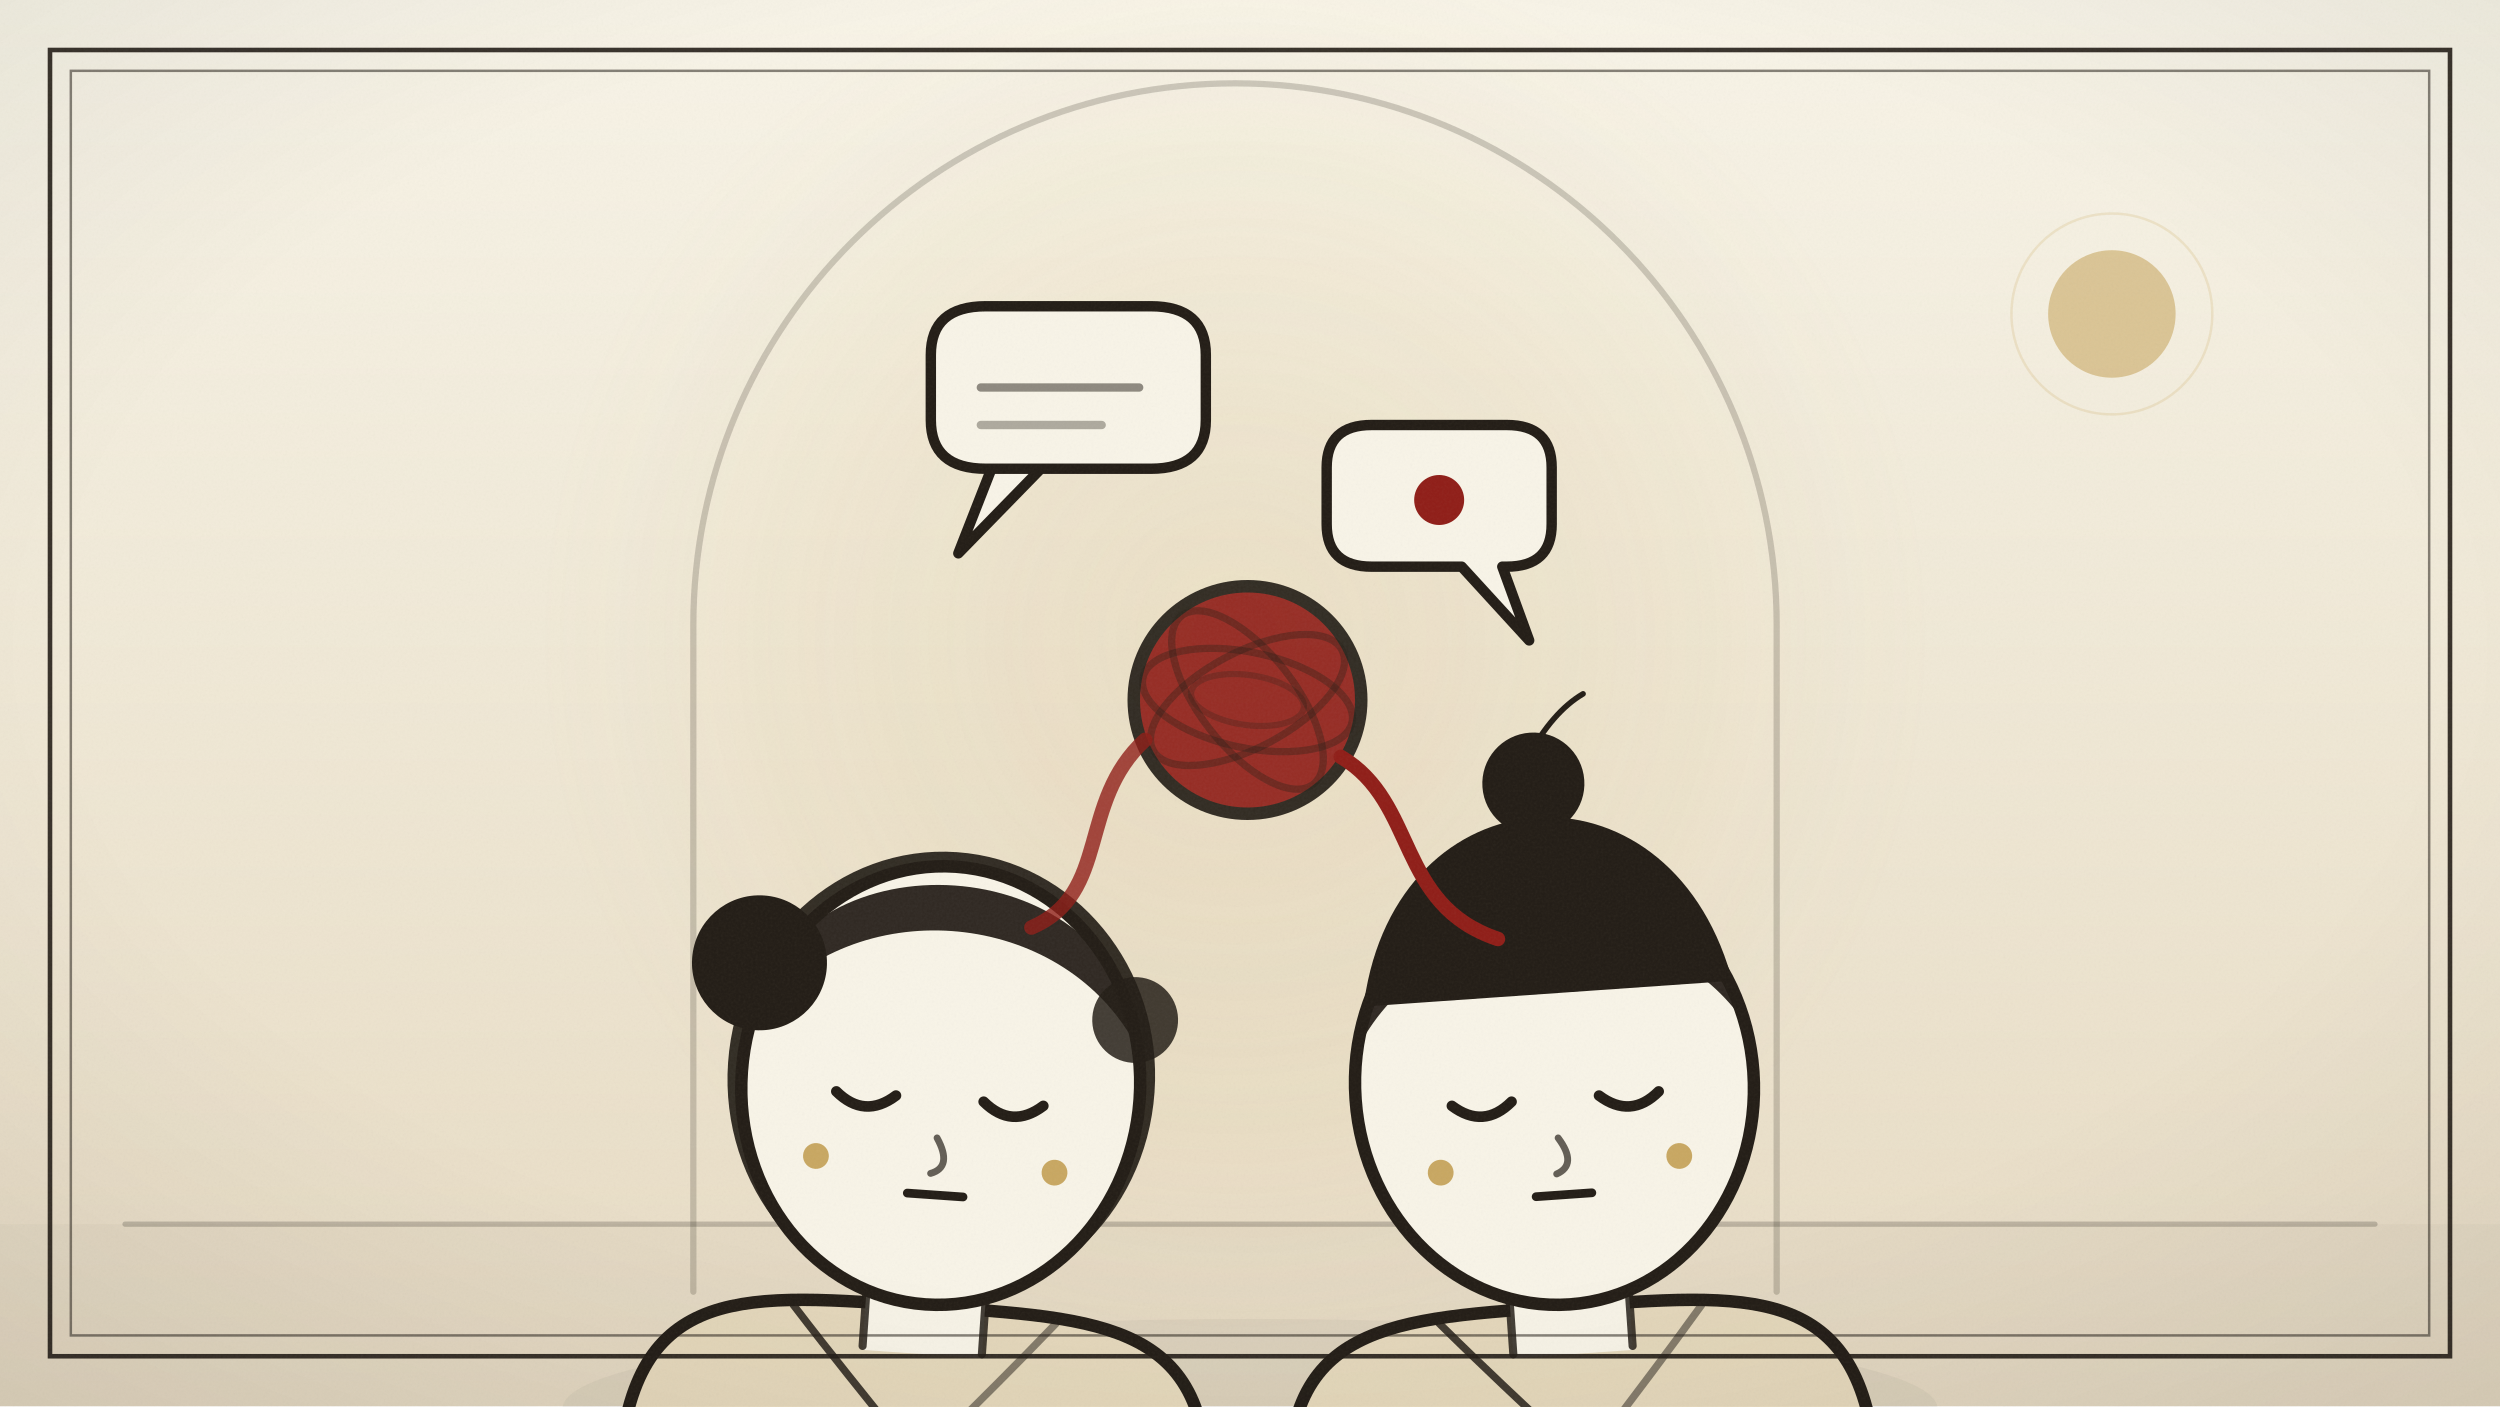
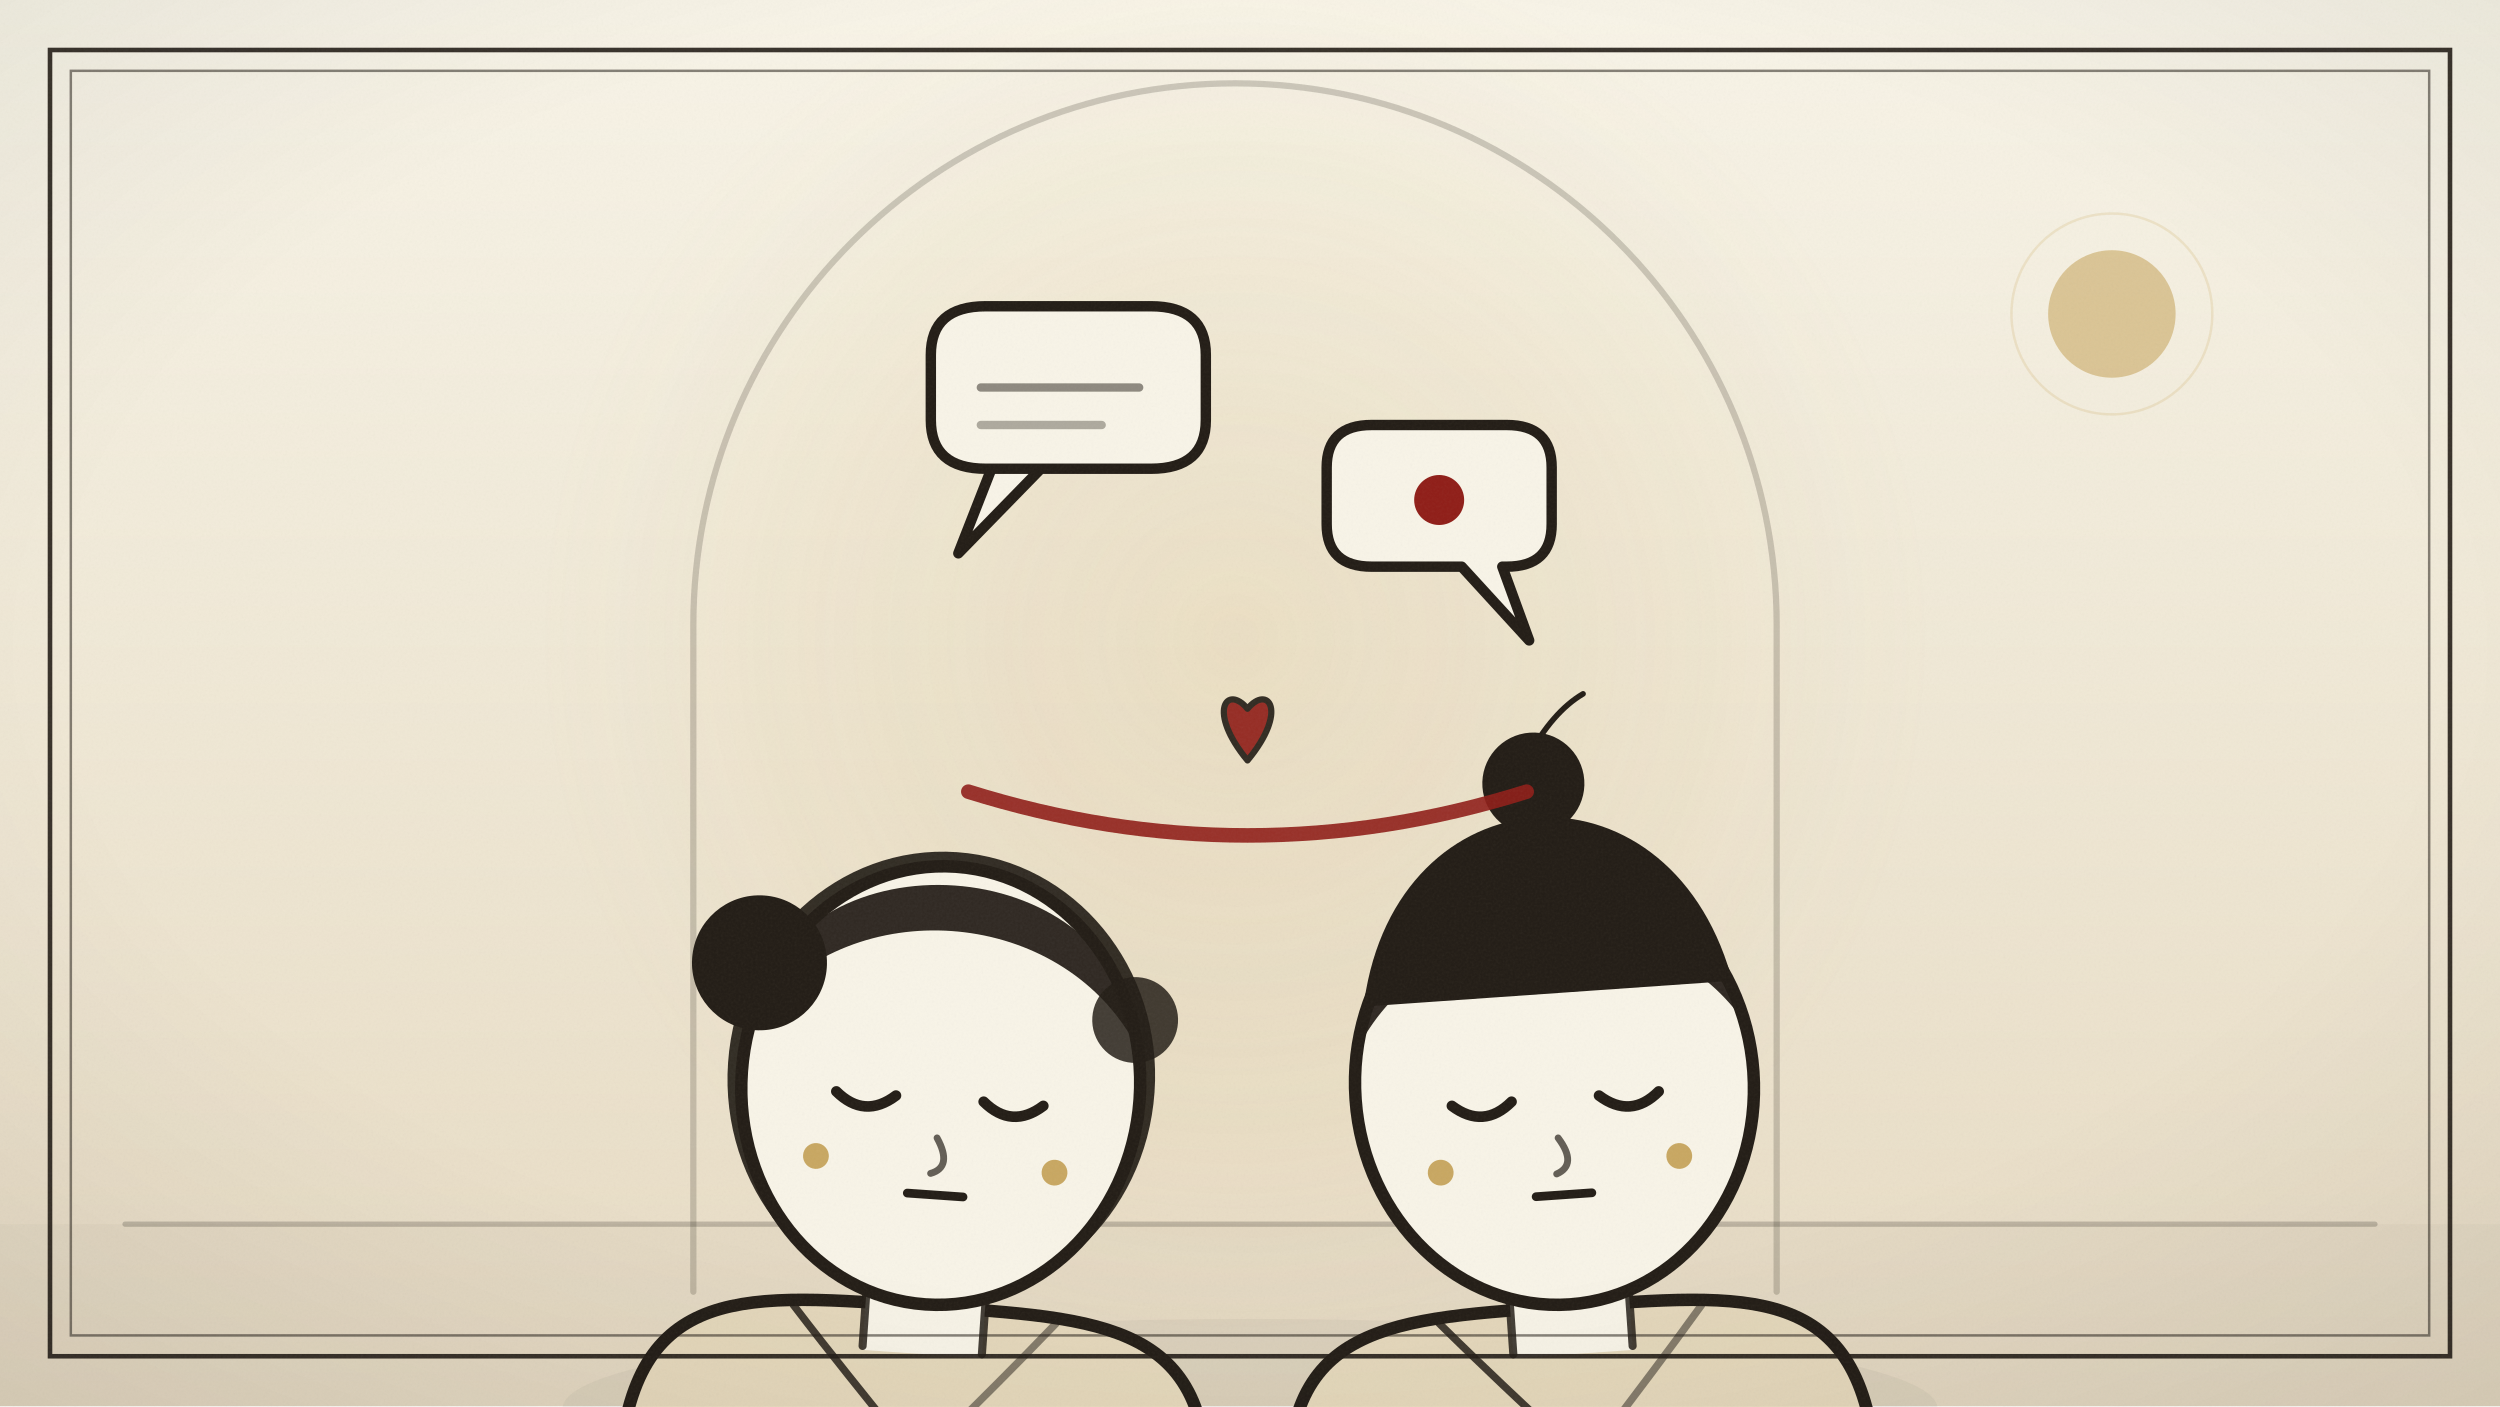
<svg xmlns="http://www.w3.org/2000/svg" viewBox="0 0 1200 675" width="1200" height="675" role="img" aria-label="정운타임즈 일러스트 · duo">
  <defs>
    <linearGradient id="paper89431" x1="0" y1="0" x2="0" y2="1">
      <stop offset="0" stop-color="#f8f4e7" />
      <stop offset="1" stop-color="#e7dbc3" />
    </linearGradient>
    <radialGradient id="wash89431" cx="0.5" cy="0.5" r="0.5">
      <stop offset="0" stop-color="#c09a4a" stop-opacity="0.16" />
      <stop offset="0.62" stop-color="#c09a4a" stop-opacity="0.07" />
      <stop offset="1" stop-color="#c09a4a" stop-opacity="0" />
    </radialGradient>
    <linearGradient id="fade89431" x1="0" y1="0" x2="0" y2="1">
      <stop offset="0" stop-color="#e7dbc3" stop-opacity="0" />
      <stop offset="1" stop-color="#221c15" stop-opacity="0.10" />
    </linearGradient>
    <radialGradient id="vig89431" cx="0.5" cy="0.46" r="0.78">
      <stop offset="0.6" stop-color="#000" stop-opacity="0" />
      <stop offset="1" stop-color="#000" stop-opacity="0.08" />
    </radialGradient>
    <filter id="grain89431" x="0" y="0" width="100%" height="100%">
      <feTurbulence type="fractalNoise" baseFrequency="0.85" numOctaves="2" stitchTiles="stitch" />
      <feColorMatrix type="saturate" values="0" />
    </filter>
  </defs>
  <rect width="1200" height="675" fill="url(#paper89431)" />
  <circle cx="592.8" cy="305.9" r="337.9" fill="url(#wash89431)" opacity="0.85" />
  <path d="M 332.8 620 L 332.8 300 A 260 260 0 0 1 852.8 300 L 852.8 620" fill="none" stroke="#221c15" stroke-width="3" stroke-linecap="round" stroke-linejoin="round" opacity="0.2" />
  <line x1="60.0" y1="587.6" x2="1140.0" y2="587.6" stroke="#221c15" stroke-width="2.5" stroke-linecap="round" opacity="0.22" />
  <rect x="0.0" y="587.6" width="1200.0" height="87.4" rx="0.0" fill="#221c15" stroke="ink" stroke-width="6" opacity="0.03" />
  <circle cx="1013.7" cy="150.7" r="30.1" fill="#c09a4a" stroke="#c09a4a" stroke-width="1" opacity="0.5" />
  <circle cx="1013.7" cy="150.7" r="48.2" fill="none" stroke="#c09a4a" stroke-width="1.2" opacity="0.18" />
  <ellipse cx="600.0" cy="676.0" rx="330.0" ry="42.9" fill="#221c15" stroke="none" stroke-width="0" opacity="0.045" />
  <g transform="rotate(4.0 438.2 712.0)">
    <ellipse cx="438.2" cy="516.7" rx="100.5" ry="106.3" fill="#221c15" stroke="#221c15" stroke-width="4.2" opacity="0.92" />
    <path d="M 297.0 716.0 C 297.0 623.9 352.1 626.8 438.2 626.8 C 524.4 626.8 579.4 623.9 579.4 716.0 Z" fill="#e4d7ba" stroke="#221c15" stroke-width="6" stroke-linecap="round" stroke-linejoin="round" />
    <path d="M 375.0 630.6 C 417.2 678.5 442.0 701.5 445.9 712.0" fill="none" stroke="#221c15" stroke-width="3.6" stroke-linecap="round" stroke-linejoin="round" opacity="0.85" />
    <path d="M 501.4 630.6 C 463.1 676.6 438.2 701.5 434.4 712.0" fill="none" stroke="#221c15" stroke-width="3.6" stroke-linecap="round" stroke-linejoin="round" opacity="0.5" />
    <rect x="409.5" y="609.6" width="57.4" height="40.2" rx="0.0" fill="#f8f4e7" stroke="none" stroke-width="0" />
    <line x1="409.5" y1="611.5" x2="409.5" y2="647.9" stroke="#221c15" stroke-width="3.9" stroke-linecap="round" opacity="0.85" />
    <line x1="466.9" y1="611.5" x2="466.9" y2="647.9" stroke="#221c15" stroke-width="3.9" stroke-linecap="round" opacity="0.85" />
    <ellipse cx="438.2" cy="520.6" rx="95.7" ry="105.3" fill="#f8f4e7" stroke="#221c15" stroke-width="6" />
    <path d="M 348.2 489.0 C 367.4 404.8 509.0 404.8 528.2 489.0 C 486.1 430.0 390.4 430.0 348.2 489.0 Z" fill="#221c15" stroke="#221c15" stroke-width="3.0" stroke-linecap="round" stroke-linejoin="round" opacity="0.94" />
    <path d="M 388.4 526.9 q 14.4 12.4 28.7 0" fill="none" stroke="#221c15" stroke-width="5.1" stroke-linecap="round" stroke-linejoin="round" />
    <path d="M 459.3 526.9 q 14.4 12.4 28.7 0" fill="none" stroke="#221c15" stroke-width="5.1" stroke-linecap="round" stroke-linejoin="round" />
    <path d="M 438.2 545.8 q 8.6 13.4 -1.9 17.2" fill="none" stroke="#221c15" stroke-width="3.3" stroke-linecap="round" stroke-linejoin="round" opacity="0.7" />
    <line x1="425.8" y1="573.2" x2="452.6" y2="573.2" stroke="#221c15" stroke-width="4.2" stroke-linecap="round" />
    <circle cx="380.8" cy="558.5" r="5.7" fill="#c09a4a" stroke="#c09a4a" stroke-width="1" opacity="0.85" />
    <circle cx="495.6" cy="558.5" r="5.7" fill="#c09a4a" stroke="#c09a4a" stroke-width="1" opacity="0.85" />
    <circle cx="347.3" cy="467.9" r="30.6" fill="#221c15" stroke="#221c15" stroke-width="3.6" />
    <circle cx="529.1" cy="482.7" r="19.1" fill="#221c15" stroke="#221c15" stroke-width="3.0" opacity="0.85" />
  </g>
  <g transform="rotate(-4.0 759.5 712.0)">
    <path d="M 618.3 716.0 C 618.3 623.9 673.3 626.8 759.5 626.8 C 845.6 626.8 900.7 623.9 900.7 716.0 Z" fill="#e4d7ba" stroke="#221c15" stroke-width="6" stroke-linecap="round" stroke-linejoin="round" />
    <path d="M 696.3 630.6 C 738.4 678.5 763.3 701.5 767.1 712.0" fill="none" stroke="#221c15" stroke-width="3.6" stroke-linecap="round" stroke-linejoin="round" opacity="0.85" />
    <path d="M 822.6 630.6 C 784.4 676.6 759.5 701.5 755.7 712.0" fill="none" stroke="#221c15" stroke-width="3.6" stroke-linecap="round" stroke-linejoin="round" opacity="0.5" />
    <rect x="730.8" y="609.6" width="57.4" height="40.2" rx="0.0" fill="#f8f4e7" stroke="none" stroke-width="0" />
    <line x1="730.8" y1="611.5" x2="730.8" y2="647.9" stroke="#221c15" stroke-width="3.9" stroke-linecap="round" opacity="0.85" />
    <line x1="788.2" y1="611.5" x2="788.2" y2="647.9" stroke="#221c15" stroke-width="3.9" stroke-linecap="round" opacity="0.85" />
    <ellipse cx="759.5" cy="520.6" rx="95.7" ry="105.3" fill="#f8f4e7" stroke="#221c15" stroke-width="6" />
    <path d="M 669.5 489.0 C 688.7 404.8 830.3 404.8 849.4 489.0 C 807.3 430.0 711.6 430.0 669.5 489.0 Z" fill="#221c15" stroke="#221c15" stroke-width="3.0" stroke-linecap="round" stroke-linejoin="round" opacity="0.94" />
    <path d="M 709.7 526.9 q 14.4 12.4 28.7 0" fill="none" stroke="#221c15" stroke-width="5.1" stroke-linecap="round" stroke-linejoin="round" />
    <path d="M 780.5 526.9 q 14.4 12.4 28.7 0" fill="none" stroke="#221c15" stroke-width="5.1" stroke-linecap="round" stroke-linejoin="round" />
    <path d="M 759.5 545.8 q 8.6 13.4 -1.9 17.2" fill="none" stroke="#221c15" stroke-width="3.3" stroke-linecap="round" stroke-linejoin="round" opacity="0.7" />
    <line x1="747.0" y1="573.2" x2="773.8" y2="573.2" stroke="#221c15" stroke-width="4.2" stroke-linecap="round" />
    <circle cx="702.1" cy="558.5" r="5.7" fill="#c09a4a" stroke="#c09a4a" stroke-width="1" opacity="0.85" />
    <circle cx="816.9" cy="558.5" r="5.7" fill="#c09a4a" stroke="#c09a4a" stroke-width="1" opacity="0.85" />
    <path d="M 673.3 474.3 C 696.3 366.9 822.6 366.9 845.6 474.3 Z" fill="#221c15" stroke="#221c15" stroke-width="4.2" stroke-linecap="round" stroke-linejoin="round" />
    <rect x="744.2" y="390.0" width="30.6" height="19.1" rx="0.0" fill="#221c15" stroke="#221c15" stroke-width="2.4" />
    <circle cx="759.5" cy="375.3" r="23.0" fill="#221c15" stroke="#221c15" stroke-width="3.0" />
    <path d="M 757.6 362.7 q 13.4 -21.1 28.7 -28.7" fill="none" stroke="#221c15" stroke-width="2.7" stroke-linecap="round" stroke-linejoin="round" />
  </g>
-   <circle cx="598.8" cy="336.0" r="54.6" fill="#8f1d17" stroke="#221c15" stroke-width="6" opacity="0.92" />
-   <ellipse cx="598.8" cy="336.0" rx="51.3" ry="22.9" fill="none" stroke="#221c15" stroke-width="3.5" opacity="0.35" transform="rotate(-28 598.8 336.0)" />
-   <ellipse cx="598.8" cy="336.0" rx="51.3" ry="22.9" fill="none" stroke="#221c15" stroke-width="3.5" opacity="0.35" transform="rotate(12 598.8 336.0)" />
-   <ellipse cx="598.8" cy="336.0" rx="51.3" ry="22.9" fill="none" stroke="#221c15" stroke-width="3.5" opacity="0.35" transform="rotate(52 598.8 336.0)" />
-   <ellipse cx="598.8" cy="336.0" rx="27.3" ry="12.0" fill="none" stroke="#221c15" stroke-width="3" opacity="0.25" transform="rotate(8 598.8 336.0)" />
-   <path d="M 643.6 363.3 C 680.7 385.1 669.8 434.3 719.0 450.7" fill="none" stroke="#8f1d17" stroke-width="7" stroke-linecap="round" stroke-linejoin="round" />
-   <path d="M 549.7 355.1 C 516.9 385.1 533.3 428.8 495.1 445.2" fill="none" stroke="#8f1d17" stroke-width="7" stroke-linecap="round" stroke-linejoin="round" opacity="0.8" />
+   <path d="M 464.8 380.0 Q 598.8 422.0 732.8 380.0" fill="none" stroke="#8f1d17" stroke-width="7" stroke-linecap="round" stroke-linejoin="round" opacity="0.9" />
+   <path d="M 598.8 365.0 C 579.1 341.2 589.0 328.3 598.8 340.2 C 608.7 328.3 618.6 341.2 598.8 365.0 Z" fill="#8f1d17" stroke="#221c15" stroke-width="3" stroke-linecap="round" stroke-linejoin="round" opacity="0.92" />
  <path d="M 473.2 147.0 L 552.4 147.0 Q 578.8 147.0 578.8 170.4 L 578.8 201.6 Q 578.8 225.0 552.4 225.0 L 475.9 225.0 L 460.0 265.6 L 499.6 225.0 L 473.2 225.0 Q 446.8 225.0 446.8 201.6 L 446.8 170.4 Q 446.8 147.0 473.2 147.0 Z" fill="#f8f4e7" stroke="#221c15" stroke-width="5" stroke-linecap="round" stroke-linejoin="round" />
  <line x1="470.8" y1="186.0" x2="546.8" y2="186.0" stroke="#221c15" stroke-width="4" stroke-linecap="round" opacity="0.5" />
  <line x1="470.8" y1="204.0" x2="528.8" y2="204.0" stroke="#221c15" stroke-width="4" stroke-linecap="round" opacity="0.35" />
  <path d="M 658.4 204.0 L 723.2 204.0 Q 744.8 204.0 744.8 224.4 L 744.8 251.6 Q 744.8 272.0 723.2 272.0 L 721.1 272.0 L 734.0 307.4 L 701.6 272.0 L 658.4 272.0 Q 636.8 272.0 636.8 251.6 L 636.8 224.4 Q 636.8 204.0 658.4 204.0 Z" fill="#f8f4e7" stroke="#221c15" stroke-width="5" stroke-linecap="round" stroke-linejoin="round" />
  <circle cx="690.8" cy="240.0" r="11.0" fill="#8f1d17" stroke="#8f1d17" stroke-width="2" />
  <rect x="24.0" y="24.0" width="1152.0" height="627.0" rx="0.0" fill="none" stroke="#221c15" stroke-width="2.2" opacity="0.9" />
  <rect x="34.0" y="34.0" width="1132.0" height="607.0" rx="0.0" fill="none" stroke="#221c15" stroke-width="1.2" opacity="0.54" />
  <rect width="1200" height="675" fill="url(#vig89431)" />
  <rect width="1200" height="675" filter="url(#grain89431)" opacity="0.055" />
</svg>
